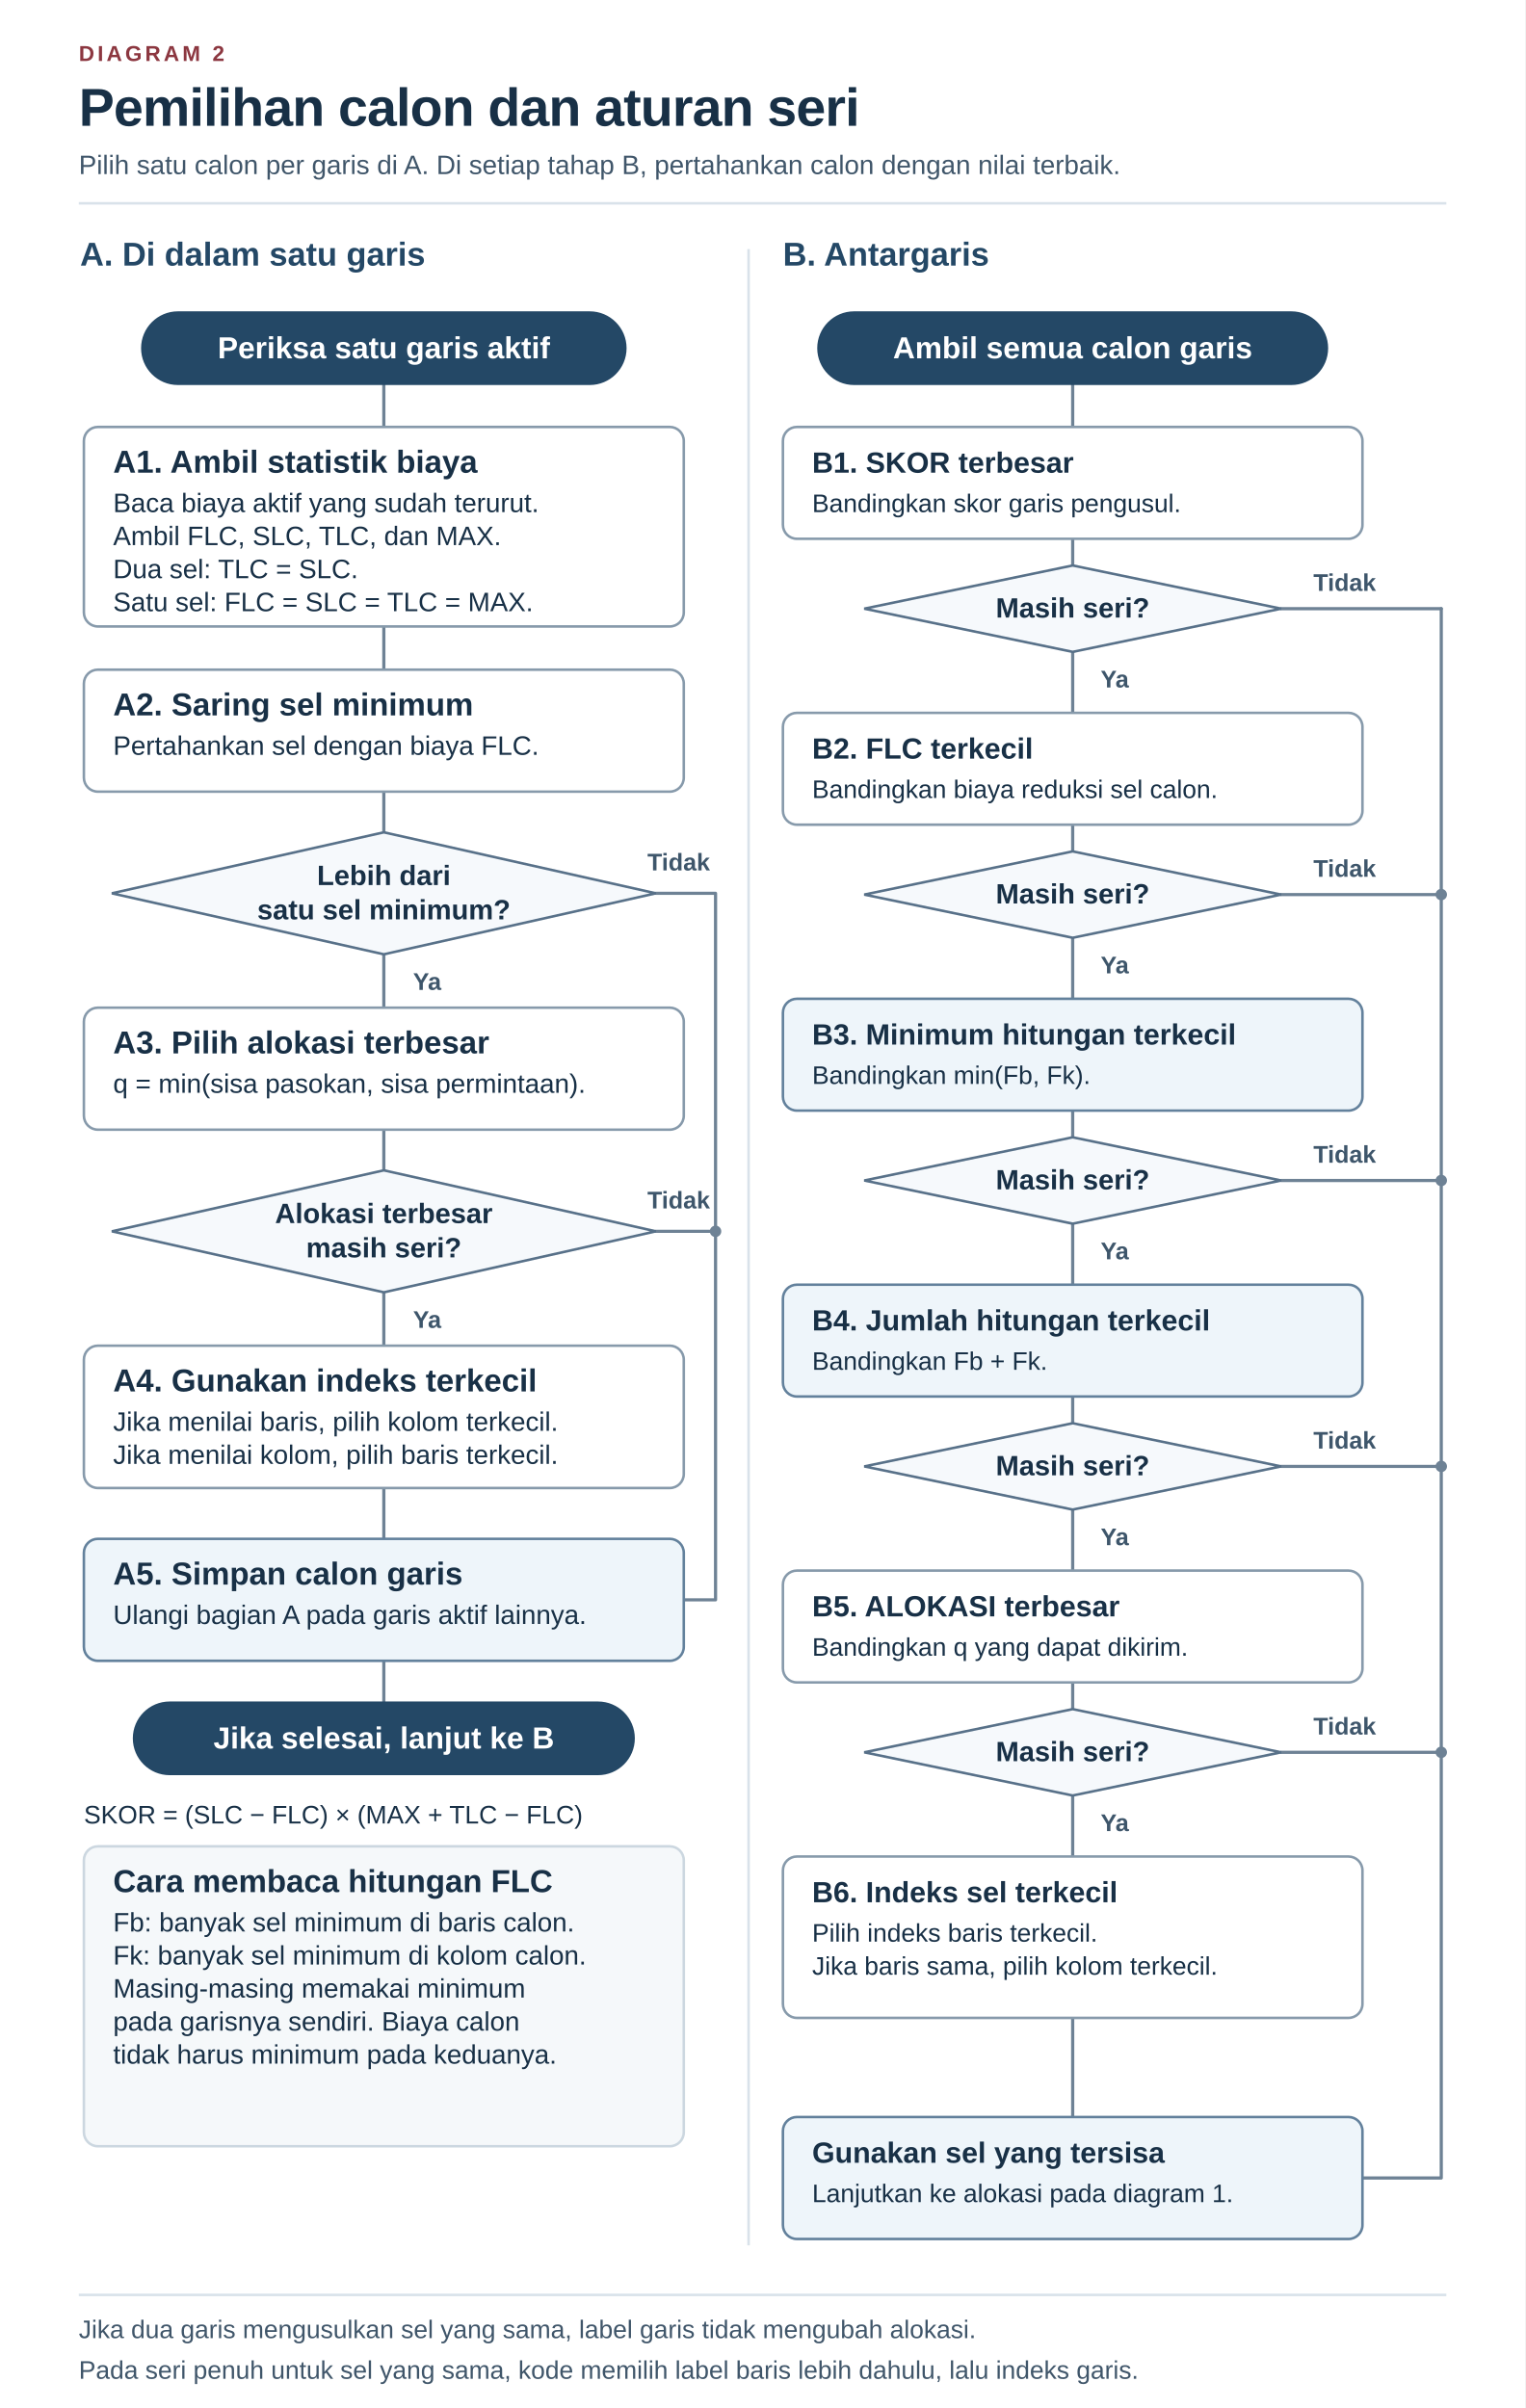
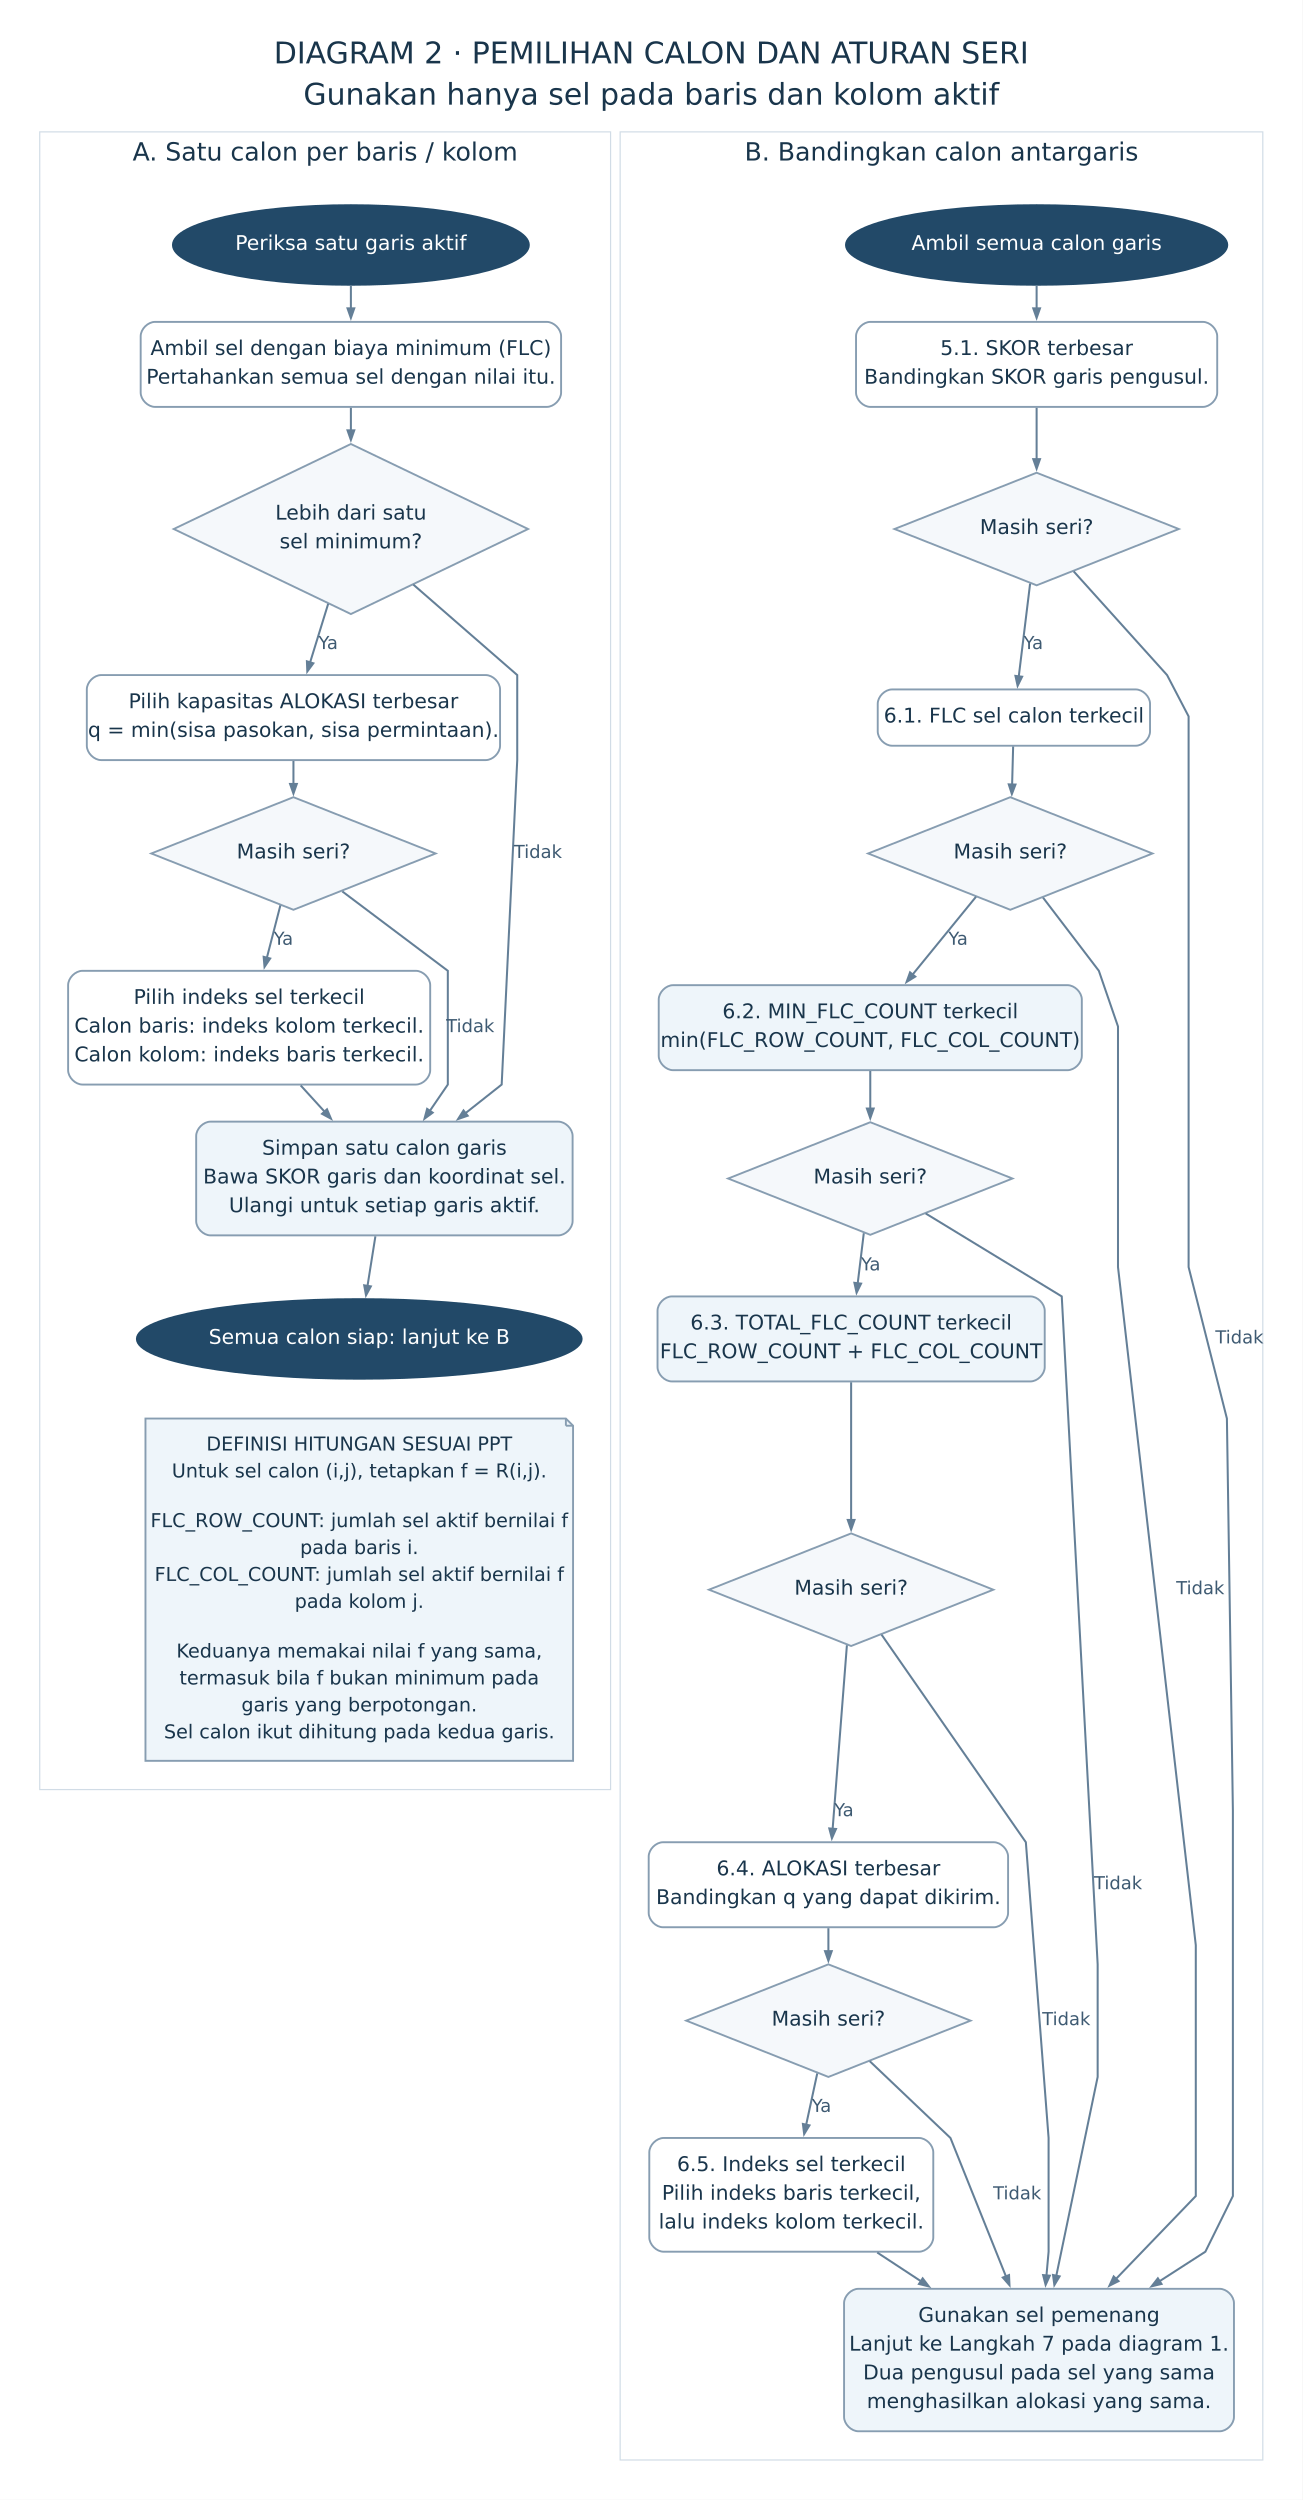
- <svg xmlns="http://www.w3.org/2000/svg" viewBox="0 0 1200 1895" width="1200" height="1895" role="img" aria-labelledby="title description">
-   <style>
-     text {font-family: Arial, Helvetica, sans-serif; fill:#183046;}
-     .title {font-size:42px;font-weight:700;letter-spacing:-.6px;}
-     .eyebrow {font-size:17px;letter-spacing:2.4px;font-weight:700;fill:#8c3740;}
-     .subtitle {font-size:21px;fill:#40566a;}
-     .box-title {font-size:25px;font-weight:700;}
-     .smalltitle {font-size:23px;font-weight:700;}
-     .body {font-size:21px;}
-     .small {font-size:20px;}
-     .question {font-size:22px;font-weight:700;}
-     .branch {font-size:19px;font-weight:700;fill:#3e566b;}
-     .terminal-text {font-size:24px;font-weight:700;fill:#fff;}
-     .loop-text {font-size:22px;font-weight:700;fill:#81323b;}
-     .fail-text {font-size:21px;font-weight:700;fill:#81323b;}
-     .section {font-size:26px;font-weight:700;fill:#244866;}
-     .foot {font-size:20px;fill:#40566a;}
-     .box,.emphasis,.decision,.terminal,.loop,.fail,.note {stroke-width:2;}
-     .box {fill:#fff;stroke:#879aab;}
-     .emphasis {fill:#eef5fa;stroke:#63819c;}
-     .decision {fill:#f6f9fc;stroke:#587189;}
-     .terminal {fill:#244866;stroke:#244866;}
-     .loop,.fail {fill:#fff0ef;stroke:#a96a70;}
-     .error {fill:#fff5f3;stroke:#b67b80;stroke-width:2;}
-     .note {fill:#f5f8fa;stroke:#ccd7e0;}
-     .connector {fill:none;stroke:#6e8295;stroke-width:2.5;stroke-linecap:round;stroke-linejoin:round;}
-     .separator {fill:none;stroke:#d9e2ea;stroke-width:2;}
-     .dot {fill:#6e8295;}
-   </style>
-   <rect width="1200" height="1895" fill="#fff" />
-   <path class="separator" d="M62 160 H1138" />
-   <path class="separator" d="M589 196 V1767" />
-   <path class="connector" d="M302 302 V336 M302 493 V527 M302 623 V655 M302 751 V793 M302 889 V921 M302 1017 V1059 M302 1171 V1211 M302 1307 V1340" />
-   <path class="connector" d="M516 703 H563 V1259 H538 M516 969 H563" />
-   <path class="connector" d="M844 302 V336" />
-   <path class="connector" d="M844 424 V445 M1008 479 H1134 M844 513 V561" />
-   <path class="connector" d="M844 649 V670 M1008 704 H1134 M844 738 V786" />
-   <path class="connector" d="M844 874 V895 M1008 929 H1134 M844 963 V1011" />
-   <path class="connector" d="M844 1099 V1120 M1008 1154 H1134 M844 1188 V1236" />
-   <path class="connector" d="M844 1324 V1345 M1008 1379 H1134 M844 1413 V1461" />
-   <path class="connector" d="M1134 479 V1714 H1072 M844 1588 V1666" />
-   <path class="separator" d="M62 1806 H1138" />
-   <text class="eyebrow" x="62" y="48">DIAGRAM 2</text>
-   <text class="title" x="62" y="99">Pemilihan calon dan aturan seri</text>
-   <text class="subtitle" x="62" y="137">Pilih satu calon per garis di A. Di setiap tahap B, pertahankan calon dengan nilai terbaik.</text>
-   <text class="section" x="63" y="209">A. Di dalam satu garis</text>
-   <text class="section" x="616" y="209">B. Antargaris</text>
-   <rect class="terminal" x="112.0" y="246" width="380" height="56" rx="28.0" />
-   <text class="terminal-text" x="302" y="282.0" text-anchor="middle">Periksa satu garis aktif</text>
-   <rect class="box" x="66" y="336" width="472" height="157" rx="11" />
-   <text class="box-title" x="89" y="372">A1. Ambil statistik biaya</text>
-   <text class="body" x="89" y="403">Baca biaya aktif yang sudah terurut.</text>
-   <text class="body" x="89" y="429">Ambil FLC, SLC, TLC, dan MAX.</text>
-   <text class="body" x="89" y="455">Dua sel: TLC = SLC.</text>
-   <text class="body" x="89" y="481">Satu sel: FLC = SLC = TLC = MAX.</text>
-   <rect class="box" x="66" y="527" width="472" height="96" rx="11" />
-   <text class="box-title" x="89" y="563">A2. Saring sel minimum</text>
-   <text class="body" x="89" y="594">Pertahankan sel dengan biaya FLC.</text>
-   <polygon class="decision" points="302,655.0 516.0,703 302,751.0 88.0,703" />
-   <text class="question" x="302" y="696.5" text-anchor="middle">Lebih dari</text>
-   <text class="question" x="302" y="723.5" text-anchor="middle">satu sel minimum?</text>
-   <text class="branch" x="325" y="779">Ya</text>
-   <text class="branch" x="534" y="685" text-anchor="middle">Tidak</text>
-   <text class="branch" x="534" y="951" text-anchor="middle">Tidak</text>
-   <circle class="dot" cx="563" cy="969" r="4.5" />
-   <rect class="box" x="66" y="793" width="472" height="96" rx="11" />
-   <text class="box-title" x="89" y="829">A3. Pilih alokasi terbesar</text>
-   <text class="body" x="89" y="860">q = min(sisa pasokan, sisa permintaan).</text>
-   <polygon class="decision" points="302,921.0 516.0,969 302,1017.0 88.0,969" />
-   <text class="question" x="302" y="962.5" text-anchor="middle">Alokasi terbesar</text>
-   <text class="question" x="302" y="989.5" text-anchor="middle">masih seri?</text>
-   <text class="branch" x="325" y="1045">Ya</text>
-   <rect class="box" x="66" y="1059" width="472" height="112" rx="11" />
-   <text class="box-title" x="89" y="1095">A4. Gunakan indeks terkecil</text>
-   <text class="body" x="89" y="1126">Jika menilai baris, pilih kolom terkecil.</text>
-   <text class="body" x="89" y="1152">Jika menilai kolom, pilih baris terkecil.</text>
-   <rect class="emphasis" x="66" y="1211" width="472" height="96" rx="11" />
-   <text class="box-title" x="89" y="1247">A5. Simpan calon garis</text>
-   <text class="body" x="89" y="1278">Ulangi bagian A pada garis aktif lainnya.</text>
-   <rect class="terminal" x="105.5" y="1340" width="393" height="56" rx="28.0" />
-   <text class="terminal-text" x="302" y="1376.0" text-anchor="middle">Jika selesai, lanjut ke B</text>
-   <text class="small" x="66" y="1435">SKOR = (SLC − FLC) × (MAX + TLC − FLC)</text>
-   <rect class="note" x="66" y="1453" width="472" height="236" rx="11" />
-   <text class="box-title" x="89" y="1489">Cara membaca hitungan FLC</text>
-   <text class="body" x="89" y="1520">Fb: banyak sel minimum di baris calon.</text>
-   <text class="body" x="89" y="1546">Fk: banyak sel minimum di kolom calon.</text>
-   <text class="body" x="89" y="1572">Masing-masing memakai minimum</text>
-   <text class="body" x="89" y="1598">pada garisnya sendiri. Biaya calon</text>
-   <text class="body" x="89" y="1624">tidak harus minimum pada keduanya.</text>
-   <rect class="terminal" x="644.0" y="246" width="400" height="56" rx="28.0" />
-   <text class="terminal-text" x="844" y="282.0" text-anchor="middle">Ambil semua calon garis</text>
-   <rect class="box" x="616" y="336" width="456" height="88" rx="11" />
-   <text class="smalltitle" x="639" y="372">B1. SKOR terbesar</text>
-   <text class="small" x="639" y="403">Bandingkan skor garis pengusul.</text>
-   <polygon class="decision" points="844,445.0 1008.0,479 844,513.0 680.0,479" />
-   <text class="question" x="844" y="486.0" text-anchor="middle">Masih seri?</text>
-   <text class="branch" x="1058" y="465" text-anchor="middle">Tidak</text>
-   <text class="branch" x="866" y="541">Ya</text>
-   <rect class="box" x="616" y="561" width="456" height="88" rx="11" />
-   <text class="smalltitle" x="639" y="597">B2. FLC terkecil</text>
-   <text class="small" x="639" y="628">Bandingkan biaya reduksi sel calon.</text>
-   <polygon class="decision" points="844,670.0 1008.0,704 844,738.0 680.0,704" />
-   <text class="question" x="844" y="711.0" text-anchor="middle">Masih seri?</text>
-   <text class="branch" x="1058" y="690" text-anchor="middle">Tidak</text>
-   <text class="branch" x="866" y="766">Ya</text>
-   <circle class="dot" cx="1134" cy="704" r="4.5" />
-   <rect class="emphasis" x="616" y="786" width="456" height="88" rx="11" />
-   <text class="smalltitle" x="639" y="822">B3. Minimum hitungan terkecil</text>
-   <text class="small" x="639" y="853">Bandingkan min(Fb, Fk).</text>
-   <polygon class="decision" points="844,895.0 1008.0,929 844,963.0 680.0,929" />
-   <text class="question" x="844" y="936.0" text-anchor="middle">Masih seri?</text>
-   <text class="branch" x="1058" y="915" text-anchor="middle">Tidak</text>
-   <text class="branch" x="866" y="991">Ya</text>
-   <circle class="dot" cx="1134" cy="929" r="4.5" />
-   <rect class="emphasis" x="616" y="1011" width="456" height="88" rx="11" />
-   <text class="smalltitle" x="639" y="1047">B4. Jumlah hitungan terkecil</text>
-   <text class="small" x="639" y="1078">Bandingkan Fb + Fk.</text>
-   <polygon class="decision" points="844,1120.0 1008.0,1154 844,1188.0 680.0,1154" />
-   <text class="question" x="844" y="1161.0" text-anchor="middle">Masih seri?</text>
-   <text class="branch" x="1058" y="1140" text-anchor="middle">Tidak</text>
-   <text class="branch" x="866" y="1216">Ya</text>
-   <circle class="dot" cx="1134" cy="1154" r="4.5" />
-   <rect class="box" x="616" y="1236" width="456" height="88" rx="11" />
-   <text class="smalltitle" x="639" y="1272">B5. ALOKASI terbesar</text>
-   <text class="small" x="639" y="1303">Bandingkan q yang dapat dikirim.</text>
-   <polygon class="decision" points="844,1345.0 1008.0,1379 844,1413.0 680.0,1379" />
-   <text class="question" x="844" y="1386.0" text-anchor="middle">Masih seri?</text>
-   <text class="branch" x="1058" y="1365" text-anchor="middle">Tidak</text>
-   <text class="branch" x="866" y="1441">Ya</text>
-   <circle class="dot" cx="1134" cy="1379" r="4.5" />
-   <rect class="box" x="616" y="1461" width="456" height="127" rx="11" />
-   <text class="smalltitle" x="639" y="1497">B6. Indeks sel terkecil</text>
-   <text class="small" x="639" y="1528">Pilih indeks baris terkecil.</text>
-   <text class="small" x="639" y="1554">Jika baris sama, pilih kolom terkecil.</text>
-   <rect class="emphasis" x="616" y="1666" width="456" height="96" rx="11" />
-   <text class="smalltitle" x="639" y="1702">Gunakan sel yang tersisa</text>
-   <text class="small" x="639" y="1733">Lanjutkan ke alokasi pada diagram 1.</text>
-   <text class="foot" x="62" y="1840">Jika dua garis mengusulkan sel yang sama, label garis tidak mengubah alokasi.</text>
-   <text class="foot" x="62" y="1872">Pada seri penuh untuk sel yang sama, kode memilih label baris lebih dahulu, lalu indeks garis.</text>
+ <svg xmlns="http://www.w3.org/2000/svg" width="1088pt" height="2089pt" viewBox="0.00 0.00 1088.00 2089.00">
+   <g id="graph0" class="graph" transform="scale(1 1) rotate(0) translate(25.2 2063.57)">
+     <polygon fill="white" stroke="none" points="-25.2,25.2 -25.2,-2063.57 1063.2,-2063.57 1063.2,25.2 -25.2,25.2" />
+     <text xml:space="preserve" text-anchor="middle" x="519" y="-2010.62" font-family="DejaVu Sans" font-size="25.00" fill="#19354b">DIAGRAM 2 · PEMILIHAN CALON DAN ATURAN SERI</text>
+     <text xml:space="preserve" text-anchor="middle" x="519" y="-1976.12" font-family="DejaVu Sans" font-size="25.00" fill="#19354b">Gunakan hanya sel pada baris dan kolom aktif</text>
+     <g id="clust1" class="cluster">
+       <polygon fill="white" stroke="#d1dce6" points="8,-568.2 8,-1953.37 485,-1953.37 485,-568.2 8,-568.2" />
+       <text xml:space="preserve" text-anchor="middle" x="246.5" y="-1929.42" font-family="DejaVu Sans" font-size="21.00" fill="#19354b">A. Satu calon per baris / kolom</text>
+     </g>
+     <g id="clust2" class="cluster">
+       <polygon fill="white" stroke="#d1dce6" points="493,-8 493,-1953.37 1030,-1953.37 1030,-8 493,-8" />
+       <text xml:space="preserve" text-anchor="middle" x="761.5" y="-1929.42" font-family="DejaVu Sans" font-size="21.00" fill="#19354b">B. Bandingkan calon antargaris</text>
+     </g>
+     <g id="node1" class="node">
+       <ellipse fill="#224968" stroke="#224968" stroke-width="1.6" cx="268" cy="-1858.86" rx="148.7" ry="33.26" />
+       <text xml:space="preserve" text-anchor="middle" x="268" y="-1854.71" font-family="DejaVu Sans" font-size="17.00" fill="white">Periksa satu garis aktif</text>
+     </g>
+     <g id="node2" class="node">
+       <path fill="white" stroke="#879db1" stroke-width="1.6" d="M431.65,-1794.6C431.65,-1794.6 104.35,-1794.6 104.35,-1794.6 98.35,-1794.6 92.35,-1788.6 92.35,-1782.6 92.35,-1782.6 92.35,-1735.56 92.35,-1735.56 92.35,-1729.56 98.35,-1723.56 104.35,-1723.56 104.35,-1723.56 431.65,-1723.56 431.65,-1723.56 437.65,-1723.56 443.65,-1729.56 443.65,-1735.56 443.65,-1735.56 443.65,-1782.6 443.65,-1782.6 443.65,-1788.6 437.65,-1794.6 431.65,-1794.6" />
+       <text xml:space="preserve" text-anchor="middle" x="268" y="-1766.93" font-family="DejaVu Sans" font-size="17.00" fill="#19354b">Ambil sel dengan biaya minimum (FLC)</text>
+       <text xml:space="preserve" text-anchor="middle" x="268" y="-1742.93" font-family="DejaVu Sans" font-size="17.00" fill="#19354b">Pertahankan semua sel dengan nilai itu.</text>
+     </g>
+     <g id="edge1" class="edge">
+       <path fill="none" stroke="#647f97" stroke-width="1.7" d="M268,-1825.03C268,-1818.77 268,-1812.11 268,-1805.53" />
+       <polygon fill="#647f97" stroke="#647f97" stroke-width="1.7" points="270.8,-1805.91 268,-1797.91 265.2,-1805.91 270.8,-1805.91" />
+     </g>
+     <g id="node3" class="node">
+       <polygon fill="#f5f8fb" stroke="#879db1" stroke-width="1.6" points="268,-1692.56 119.95,-1621.52 268,-1550.48 416.05,-1621.52 268,-1692.56" />
+       <text xml:space="preserve" text-anchor="middle" x="268" y="-1629.37" font-family="DejaVu Sans" font-size="17.00" fill="#19354b">Lebih dari satu</text>
+       <text xml:space="preserve" text-anchor="middle" x="268" y="-1605.37" font-family="DejaVu Sans" font-size="17.00" fill="#19354b">sel minimum?</text>
+     </g>
+     <g id="edge2" class="edge">
+       <path fill="none" stroke="#647f97" stroke-width="1.7" d="M268,-1722.82C268,-1716.85 268,-1710.43 268,-1703.84" />
+       <polygon fill="#647f97" stroke="#647f97" stroke-width="1.7" points="270.8,-1703.95 268,-1695.95 265.2,-1703.95 270.8,-1703.95" />
+     </g>
+     <g id="node4" class="node">
+       <path fill="white" stroke="#879db1" stroke-width="1.6" d="M380.65,-1499.48C380.65,-1499.48 59.35,-1499.48 59.35,-1499.48 53.35,-1499.48 47.35,-1493.48 47.35,-1487.48 47.35,-1487.48 47.35,-1440.44 47.35,-1440.44 47.35,-1434.44 53.35,-1428.44 59.35,-1428.44 59.35,-1428.44 380.65,-1428.44 380.65,-1428.44 386.65,-1428.44 392.65,-1434.44 392.65,-1440.44 392.65,-1440.44 392.65,-1487.48 392.65,-1487.48 392.65,-1493.48 386.65,-1499.48 380.65,-1499.48" />
+       <text xml:space="preserve" text-anchor="middle" x="220" y="-1471.81" font-family="DejaVu Sans" font-size="17.00" fill="#19354b">Pilih kapasitas ALOKASI terbesar</text>
+       <text xml:space="preserve" text-anchor="middle" x="220" y="-1447.81" font-family="DejaVu Sans" font-size="17.00" fill="#19354b">q = min(sisa pasokan, sisa permintaan).</text>
+     </g>
+     <g id="edge3" class="edge">
+       <path fill="none" stroke="#647f97" stroke-width="1.7" d="M249.03,-1559.04C243.96,-1542.6 238.57,-1525.14 233.83,-1509.78" />
+       <polygon fill="#647f97" stroke="#647f97" stroke-width="1.7" points="236.61,-1509.31 231.58,-1502.49 231.26,-1510.96 236.61,-1509.31" />
+       <text xml:space="preserve" text-anchor="middle" x="249" y="-1521.23" font-family="DejaVu Sans" font-size="15.00" fill="#3e5a72">Ya</text>
+     </g>
+     <g id="node7" class="node">
+       <path fill="#eef5fa" stroke="#879db1" stroke-width="1.6" d="M441.27,-1126.32C441.27,-1126.32 150.73,-1126.32 150.73,-1126.32 144.73,-1126.32 138.72,-1120.32 138.72,-1114.32 138.72,-1114.32 138.72,-1043.28 138.72,-1043.28 138.72,-1037.28 144.72,-1031.28 150.72,-1031.28 150.72,-1031.28 441.27,-1031.28 441.27,-1031.28 447.27,-1031.28 453.27,-1037.28 453.27,-1043.28 453.27,-1043.28 453.27,-1114.32 453.27,-1114.32 453.27,-1120.32 447.27,-1126.32 441.27,-1126.32" />
+       <text xml:space="preserve" text-anchor="middle" x="296" y="-1098.65" font-family="DejaVu Sans" font-size="17.00" fill="#19354b">Simpan satu calon garis</text>
+       <text xml:space="preserve" text-anchor="middle" x="296" y="-1074.65" font-family="DejaVu Sans" font-size="17.00" fill="#19354b">Bawa SKOR garis dan koordinat sel.</text>
+       <text xml:space="preserve" text-anchor="middle" x="296" y="-1050.65" font-family="DejaVu Sans" font-size="17.00" fill="#19354b">Ulangi untuk setiap garis aktif.</text>
+     </g>
+     <g id="edge4" class="edge">
+       <path fill="none" stroke="#647f97" stroke-width="1.7" d="M320.15,-1575.1C359.6,-1540.76 407,-1499.48 407,-1499.48 407,-1499.48 407,-1428.44 407,-1428.44 407,-1428.44 394,-1157.32 394,-1157.32 394,-1157.32 380.52,-1146.65 363.55,-1133.24" />
+       <polygon fill="#647f97" stroke="#647f97" stroke-width="1.7" points="365.58,-1131.27 357.57,-1128.5 362.1,-1135.66 365.58,-1131.27" />
+       <text xml:space="preserve" text-anchor="middle" x="424.25" y="-1346.65" font-family="DejaVu Sans" font-size="15.00" fill="#3e5a72">Tidak</text>
+     </g>
+     <g id="node5" class="node">
+       <polygon fill="#f5f8fb" stroke="#879db1" stroke-width="1.6" points="220,-1397.44 101.2,-1350.4 220,-1303.36 338.8,-1350.4 220,-1397.44" />
+       <text xml:space="preserve" text-anchor="middle" x="220" y="-1346.25" font-family="DejaVu Sans" font-size="17.00" fill="#19354b">Masih seri?</text>
+     </g>
+     <g id="edge5" class="edge">
+       <path fill="none" stroke="#647f97" stroke-width="1.7" d="M220,-1427.66C220,-1421.46 220,-1414.87 220,-1408.26" />
+       <polygon fill="#647f97" stroke="#647f97" stroke-width="1.7" points="222.8,-1408.48 220,-1400.48 217.2,-1408.48 222.8,-1408.48" />
+     </g>
+     <g id="node6" class="node">
+       <path fill="white" stroke="#879db1" stroke-width="1.6" d="M322.27,-1252.36C322.27,-1252.36 43.73,-1252.36 43.73,-1252.36 37.73,-1252.36 31.72,-1246.36 31.72,-1240.36 31.72,-1240.36 31.72,-1169.32 31.72,-1169.32 31.72,-1163.32 37.72,-1157.32 43.72,-1157.32 43.72,-1157.32 322.27,-1157.32 322.27,-1157.32 328.27,-1157.32 334.27,-1163.32 334.27,-1169.32 334.27,-1169.32 334.27,-1240.36 334.27,-1240.36 334.27,-1246.36 328.27,-1252.36 322.27,-1252.36" />
+       <text xml:space="preserve" text-anchor="middle" x="183" y="-1224.69" font-family="DejaVu Sans" font-size="17.00" fill="#19354b">Pilih indeks sel terkecil</text>
+       <text xml:space="preserve" text-anchor="middle" x="183" y="-1200.69" font-family="DejaVu Sans" font-size="17.00" fill="#19354b">Calon baris: indeks kolom terkecil.</text>
+       <text xml:space="preserve" text-anchor="middle" x="183" y="-1176.69" font-family="DejaVu Sans" font-size="17.00" fill="#19354b">Calon kolom: indeks baris terkecil.</text>
+     </g>
+     <g id="edge6" class="edge">
+       <path fill="none" stroke="#647f97" stroke-width="1.7" d="M209.1,-1307.1C205.55,-1293.33 201.55,-1277.8 197.76,-1263.11" />
+       <polygon fill="#647f97" stroke="#647f97" stroke-width="1.7" points="200.53,-1262.65 195.83,-1255.61 195.11,-1264.05 200.53,-1262.65" />
+       <text xml:space="preserve" text-anchor="middle" x="211.59" y="-1274.11" font-family="DejaVu Sans" font-size="15.00" fill="#3e5a72">Ya</text>
+     </g>
+     <g id="edge7" class="edge">
+       <path fill="none" stroke="#647f97" stroke-width="1.7" d="M260.82,-1318.7C298.61,-1290.27 349,-1252.36 349,-1252.36 349,-1252.36 349,-1157.32 349,-1157.32 349,-1157.32 342.42,-1147.69 333.89,-1135.22" />
+       <polygon fill="#647f97" stroke="#647f97" stroke-width="1.7" points="336.33,-1133.83 329.51,-1128.81 331.71,-1136.99 336.33,-1133.83" />
+       <text xml:space="preserve" text-anchor="middle" x="367.75" y="-1201.09" font-family="DejaVu Sans" font-size="15.00" fill="#3e5a72">Tidak</text>
+     </g>
+     <g id="edge8" class="edge">
+       <path fill="none" stroke="#647f97" stroke-width="1.7" d="M226.04,-1156.59C232.69,-1149.3 239.59,-1141.72 246.36,-1134.29" />
+       <polygon fill="#647f97" stroke="#647f97" stroke-width="1.7" points="248.03,-1136.62 251.34,-1128.82 243.89,-1132.85 248.03,-1136.62" />
+     </g>
+     <g id="node8" class="node">
+       <ellipse fill="#224968" stroke="#224968" stroke-width="1.6" cx="275" cy="-944.76" rx="185.83" ry="33.26" />
+       <text xml:space="preserve" text-anchor="middle" x="275" y="-940.61" font-family="DejaVu Sans" font-size="17.00" fill="white">Semua calon siap: lanjut ke B</text>
+     </g>
+     <g id="edge9" class="edge">
+       <path fill="none" stroke="#647f97" stroke-width="1.7" d="M288.48,-1030.5C286.32,-1016.96 283.99,-1002.26 281.87,-988.98" />
+       <polygon fill="#647f97" stroke="#647f97" stroke-width="1.7" points="284.66,-988.67 280.64,-981.21 279.13,-989.55 284.66,-988.67" />
+     </g>
+     <g id="node9" class="node">
+       <polygon fill="#eef5fa" stroke="#879db1" stroke-width="1.6" points="447.65,-878.24 96.35,-878.24 96.35,-592.2 453.65,-592.2 453.65,-872.24 447.65,-878.24" />
+       <polyline fill="none" stroke="#879db1" stroke-width="1.6" points="447.65,-878.24 447.65,-872.24" />
+       <polyline fill="none" stroke="#879db1" stroke-width="1.6" points="453.65,-872.24 447.65,-872.24" />
+       <text xml:space="preserve" text-anchor="middle" x="275" y="-851.52" font-family="DejaVu Sans" font-size="16.00" fill="#19354b">DEFINISI HITUNGAN SESUAI PPT</text>
+       <text xml:space="preserve" text-anchor="middle" x="275" y="-829.02" font-family="DejaVu Sans" font-size="16.00" fill="#19354b">Untuk sel calon (i,j), tetapkan f = R(i,j).</text>
+       <text xml:space="preserve" text-anchor="middle" x="275" y="-787.52" font-family="DejaVu Sans" font-size="16.00" fill="#19354b">FLC_ROW_COUNT: jumlah sel aktif bernilai f</text>
+       <text xml:space="preserve" text-anchor="middle" x="275" y="-765.02" font-family="DejaVu Sans" font-size="16.00" fill="#19354b">pada baris i.</text>
+       <text xml:space="preserve" text-anchor="middle" x="275" y="-742.52" font-family="DejaVu Sans" font-size="16.00" fill="#19354b">FLC_COL_COUNT: jumlah sel aktif bernilai f</text>
+       <text xml:space="preserve" text-anchor="middle" x="275" y="-720.02" font-family="DejaVu Sans" font-size="16.00" fill="#19354b">pada kolom j.</text>
+       <text xml:space="preserve" text-anchor="middle" x="275" y="-678.52" font-family="DejaVu Sans" font-size="16.00" fill="#19354b">Keduanya memakai nilai f yang sama,</text>
+       <text xml:space="preserve" text-anchor="middle" x="275" y="-656.02" font-family="DejaVu Sans" font-size="16.00" fill="#19354b">termasuk bila f bukan minimum pada</text>
+       <text xml:space="preserve" text-anchor="middle" x="275" y="-633.52" font-family="DejaVu Sans" font-size="16.00" fill="#19354b">garis yang berpotongan.</text>
+       <text xml:space="preserve" text-anchor="middle" x="275" y="-611.02" font-family="DejaVu Sans" font-size="16.00" fill="#19354b">Sel calon ikut dihitung pada kedua garis.</text>
+     </g>
+     <g id="node10" class="node">
+       <ellipse fill="#224968" stroke="#224968" stroke-width="1.6" cx="841" cy="-1858.86" rx="159.31" ry="33.26" />
+       <text xml:space="preserve" text-anchor="middle" x="841" y="-1854.71" font-family="DejaVu Sans" font-size="17.00" fill="white">Ambil semua calon garis</text>
+     </g>
+     <g id="node11" class="node">
+       <path fill="white" stroke="#879db1" stroke-width="1.6" d="M979.9,-1794.6C979.9,-1794.6 702.1,-1794.6 702.1,-1794.6 696.1,-1794.6 690.1,-1788.6 690.1,-1782.6 690.1,-1782.6 690.1,-1735.56 690.1,-1735.56 690.1,-1729.56 696.1,-1723.56 702.1,-1723.56 702.1,-1723.56 979.9,-1723.56 979.9,-1723.56 985.9,-1723.56 991.9,-1729.56 991.9,-1735.56 991.9,-1735.56 991.9,-1782.6 991.9,-1782.6 991.9,-1788.6 985.9,-1794.6 979.9,-1794.6" />
+       <text xml:space="preserve" text-anchor="middle" x="841" y="-1766.93" font-family="DejaVu Sans" font-size="17.00" fill="#19354b">5.1. SKOR terbesar</text>
+       <text xml:space="preserve" text-anchor="middle" x="841" y="-1742.93" font-family="DejaVu Sans" font-size="17.00" fill="#19354b">Bandingkan SKOR garis pengusul.</text>
+     </g>
+     <g id="edge11" class="edge">
+       <path fill="none" stroke="#647f97" stroke-width="1.7" d="M841,-1825.03C841,-1818.77 841,-1812.11 841,-1805.53" />
+       <polygon fill="#647f97" stroke="#647f97" stroke-width="1.7" points="843.8,-1805.91 841,-1797.91 838.2,-1805.91 843.8,-1805.91" />
+     </g>
+     <g id="node12" class="node">
+       <polygon fill="#f5f8fb" stroke="#879db1" stroke-width="1.6" points="841,-1668.56 722.2,-1621.52 841,-1574.48 959.8,-1621.52 841,-1668.56" />
+       <text xml:space="preserve" text-anchor="middle" x="841" y="-1617.37" font-family="DejaVu Sans" font-size="17.00" fill="#19354b">Masih seri?</text>
+     </g>
+     <g id="edge12" class="edge">
+       <path fill="none" stroke="#647f97" stroke-width="1.7" d="M841,-1722.82C841,-1709.69 841,-1694.42 841,-1679.82" />
+       <polygon fill="#647f97" stroke="#647f97" stroke-width="1.7" points="843.8,-1679.92 841,-1671.92 838.2,-1679.92 843.8,-1679.92" />
+     </g>
+     <g id="node13" class="node">
+       <path fill="white" stroke="#879db1" stroke-width="1.6" d="M923.77,-1487.48C923.77,-1487.48 720.23,-1487.48 720.23,-1487.48 714.23,-1487.48 708.23,-1481.48 708.23,-1475.48 708.23,-1475.48 708.23,-1452.44 708.23,-1452.44 708.23,-1446.44 714.23,-1440.44 720.23,-1440.44 720.23,-1440.44 923.77,-1440.44 923.77,-1440.44 929.77,-1440.44 935.77,-1446.44 935.77,-1452.44 935.77,-1452.44 935.77,-1475.48 935.77,-1475.48 935.77,-1481.48 929.77,-1487.48 923.77,-1487.48" />
+       <text xml:space="preserve" text-anchor="middle" x="822" y="-1459.81" font-family="DejaVu Sans" font-size="17.00" fill="#19354b">6.1. FLC sel calon terkecil</text>
+     </g>
+     <g id="edge13" class="edge">
+       <path fill="none" stroke="#647f97" stroke-width="1.7" d="M835.56,-1575.94C832.54,-1551.25 828.85,-1521.07 826.09,-1498.41" />
+       <polygon fill="#647f97" stroke="#647f97" stroke-width="1.7" points="828.87,-1498.11 825.12,-1490.51 823.31,-1498.79 828.87,-1498.11" />
+       <text xml:space="preserve" text-anchor="middle" x="838.24" y="-1521.23" font-family="DejaVu Sans" font-size="15.00" fill="#3e5a72">Ya</text>
+     </g>
+     <g id="node22" class="node">
+       <path fill="#eef5fa" stroke="#879db1" stroke-width="1.6" d="M993.9,-151.04C993.9,-151.04 692.1,-151.04 692.1,-151.04 686.1,-151.04 680.1,-145.04 680.1,-139.04 680.1,-139.04 680.1,-44 680.1,-44 680.1,-38 686.1,-32 692.1,-32 692.1,-32 993.9,-32 993.9,-32 999.9,-32 1005.9,-38 1005.9,-44 1005.9,-44 1005.9,-139.04 1005.9,-139.04 1005.9,-145.04 999.9,-151.04 993.9,-151.04" />
+       <text xml:space="preserve" text-anchor="middle" x="843" y="-123.37" font-family="DejaVu Sans" font-size="17.00" fill="#19354b">Gunakan sel pemenang</text>
+       <text xml:space="preserve" text-anchor="middle" x="843" y="-99.37" font-family="DejaVu Sans" font-size="17.00" fill="#19354b">Lanjut ke Langkah 7 pada diagram 1.</text>
+       <text xml:space="preserve" text-anchor="middle" x="843" y="-75.37" font-family="DejaVu Sans" font-size="17.00" fill="#19354b">Dua pengusul pada sel yang sama</text>
+       <text xml:space="preserve" text-anchor="middle" x="843" y="-51.37" font-family="DejaVu Sans" font-size="17.00" fill="#19354b">menghasilkan alokasi yang sama.</text>
+     </g>
+     <g id="edge14" class="edge">
+       <path fill="none" stroke="#647f97" stroke-width="1.7" d="M871.94,-1586.16C904.17,-1550.37 950,-1499.48 950,-1499.48 950,-1499.48 968,-1464.96 968,-1464.96 968,-1464.96 968,-1464.96 968,-1004.78 968,-1004.78 1000,-878.24 1000,-878.24 1000,-878.24 1005,-550.7 1005,-550.7 1005,-550.7 1005,-550.7 1005,-228.56 1005,-228.56 982,-182.04 982,-182.04 982,-182.04 965.47,-171.39 943.81,-157.45" />
+       <polygon fill="#647f97" stroke="#647f97" stroke-width="1.7" points="945.35,-155.1 937.1,-153.13 942.31,-159.81 945.35,-155.1" />
+       <text xml:space="preserve" text-anchor="middle" x="1010.45" y="-941.01" font-family="DejaVu Sans" font-size="15.00" fill="#3e5a72">Tidak</text>
+     </g>
+     <g id="node14" class="node">
+       <polygon fill="#f5f8fb" stroke="#879db1" stroke-width="1.6" points="819,-1397.44 700.2,-1350.4 819,-1303.36 937.8,-1350.4 819,-1397.44" />
+       <text xml:space="preserve" text-anchor="middle" x="819" y="-1346.25" font-family="DejaVu Sans" font-size="17.00" fill="#19354b">Masih seri?</text>
+     </g>
+     <g id="edge15" class="edge">
+       <path fill="none" stroke="#647f97" stroke-width="1.7" d="M821.38,-1439.84C821.13,-1430.46 820.82,-1419.18 820.52,-1407.86" />
+       <polygon fill="#647f97" stroke="#647f97" stroke-width="1.7" points="823.32,-1407.99 820.31,-1400.07 817.73,-1408.14 823.32,-1407.99" />
+     </g>
+     <g id="node15" class="node">
+       <path fill="#eef5fa" stroke="#879db1" stroke-width="1.6" d="M866.77,-1240.36C866.77,-1240.36 537.23,-1240.36 537.23,-1240.36 531.23,-1240.36 525.23,-1234.36 525.23,-1228.36 525.23,-1228.36 525.23,-1181.32 525.23,-1181.32 525.23,-1175.32 531.23,-1169.32 537.23,-1169.32 537.23,-1169.32 866.77,-1169.32 866.77,-1169.32 872.77,-1169.32 878.77,-1175.32 878.77,-1181.32 878.77,-1181.32 878.77,-1228.36 878.77,-1228.36 878.77,-1234.36 872.77,-1240.36 866.77,-1240.36" />
+       <text xml:space="preserve" text-anchor="middle" x="702" y="-1212.69" font-family="DejaVu Sans" font-size="17.00" fill="#19354b">6.2. MIN_FLC_COUNT terkecil</text>
+       <text xml:space="preserve" text-anchor="middle" x="702" y="-1188.69" font-family="DejaVu Sans" font-size="17.00" fill="#19354b">min(FLC_ROW_COUNT, FLC_COL_COUNT)</text>
+     </g>
+     <g id="edge16" class="edge">
+       <path fill="none" stroke="#647f97" stroke-width="1.7" d="M790.38,-1314.28C774.37,-1294.64 754.29,-1270 737.31,-1249.17" />
+       <polygon fill="#647f97" stroke="#647f97" stroke-width="1.7" points="739.58,-1247.52 732.36,-1243.09 735.24,-1251.06 739.58,-1247.52" />
+       <text xml:space="preserve" text-anchor="middle" x="775.38" y="-1274.11" font-family="DejaVu Sans" font-size="15.00" fill="#3e5a72">Ya</text>
+     </g>
+     <g id="edge17" class="edge">
+       <path fill="none" stroke="#647f97" stroke-width="1.7" d="M846.34,-1313.54C867.42,-1285.9 893,-1252.36 893,-1252.36 893,-1252.36 909,-1205.84 909,-1205.84 909,-1205.84 909,-1205.84 909,-1004.78 909,-1004.78 974,-438.16 974,-438.16 974,-438.16 974,-438.16 974,-228.56 974,-228.56 940.34,-193.6 907.14,-159.13" />
+       <polygon fill="#647f97" stroke="#647f97" stroke-width="1.7" points="909.43,-157.47 901.86,-153.65 905.39,-161.35 909.43,-157.47" />
+       <text xml:space="preserve" text-anchor="middle" x="977.75" y="-731.47" font-family="DejaVu Sans" font-size="15.00" fill="#3e5a72">Tidak</text>
+     </g>
+     <g id="node16" class="node">
+       <polygon fill="#f5f8fb" stroke="#879db1" stroke-width="1.6" points="702,-1125.84 583.2,-1078.8 702,-1031.76 820.8,-1078.8 702,-1125.84" />
+       <text xml:space="preserve" text-anchor="middle" x="702" y="-1074.65" font-family="DejaVu Sans" font-size="17.00" fill="#19354b">Masih seri?</text>
+     </g>
+     <g id="edge18" class="edge">
+       <path fill="none" stroke="#647f97" stroke-width="1.7" d="M702,-1168.63C702,-1158.75 702,-1147.75 702,-1136.94" />
+       <polygon fill="#647f97" stroke="#647f97" stroke-width="1.7" points="704.8,-1137.26 702,-1129.26 699.2,-1137.26 704.8,-1137.26" />
+     </g>
+     <g id="node17" class="node">
+       <path fill="#eef5fa" stroke="#879db1" stroke-width="1.6" d="M835.77,-980.28C835.77,-980.28 536.23,-980.28 536.23,-980.28 530.23,-980.28 524.23,-974.28 524.23,-968.28 524.23,-968.28 524.23,-921.24 524.23,-921.24 524.23,-915.24 530.23,-909.24 536.23,-909.24 536.23,-909.24 835.77,-909.24 835.77,-909.24 841.77,-909.24 847.77,-915.24 847.77,-921.24 847.77,-921.24 847.77,-968.28 847.77,-968.28 847.77,-974.28 841.77,-980.28 835.77,-980.28" />
+       <text xml:space="preserve" text-anchor="middle" x="686" y="-952.61" font-family="DejaVu Sans" font-size="17.00" fill="#19354b">6.3. TOTAL_FLC_COUNT terkecil</text>
+       <text xml:space="preserve" text-anchor="middle" x="686" y="-928.61" font-family="DejaVu Sans" font-size="17.00" fill="#19354b">FLC_ROW_COUNT + FLC_COL_COUNT</text>
+     </g>
+     <g id="edge19" class="edge">
+       <path fill="none" stroke="#647f97" stroke-width="1.7" d="M696.58,-1033.1C694.94,-1019.5 693.13,-1004.56 691.47,-990.94" />
+       <polygon fill="#647f97" stroke="#647f97" stroke-width="1.7" points="694.3,-990.98 690.56,-983.37 688.74,-991.65 694.3,-990.98" />
+       <text xml:space="preserve" text-anchor="middle" x="702.35" y="-1002.03" font-family="DejaVu Sans" font-size="15.00" fill="#3e5a72">Ya</text>
+     </g>
+     <g id="edge20" class="edge">
+       <path fill="none" stroke="#647f97" stroke-width="1.7" d="M748.28,-1049.59C795.53,-1020.79 862,-980.28 862,-980.28 862,-980.28 892,-422.16 892,-422.16 892,-422.16 892,-328.08 892,-328.08 892,-328.08 871.85,-231.2 857.39,-161.7" />
+       <polygon fill="#647f97" stroke="#647f97" stroke-width="1.7" points="860.2,-161.44 855.83,-154.18 854.71,-162.58 860.2,-161.44" />
+       <text xml:space="preserve" text-anchor="middle" x="909.06" y="-484.93" font-family="DejaVu Sans" font-size="15.00" fill="#3e5a72">Tidak</text>
+     </g>
+     <g id="node18" class="node">
+       <polygon fill="#f5f8fb" stroke="#879db1" stroke-width="1.6" points="686,-782.26 567.2,-735.22 686,-688.18 804.8,-735.22 686,-782.26" />
+       <text xml:space="preserve" text-anchor="middle" x="686" y="-731.07" font-family="DejaVu Sans" font-size="17.00" fill="#19354b">Masih seri?</text>
+     </g>
+     <g id="edge21" class="edge">
+       <path fill="none" stroke="#647f97" stroke-width="1.7" d="M686,-908.55C686,-876.95 686,-829.98 686,-793.05" />
+       <polygon fill="#647f97" stroke="#647f97" stroke-width="1.7" points="688.8,-793.5 686,-785.5 683.2,-793.5 688.8,-793.5" />
+     </g>
+     <g id="node19" class="node">
+       <path fill="white" stroke="#879db1" stroke-width="1.6" d="M805.15,-524.2C805.15,-524.2 528.85,-524.2 528.85,-524.2 522.85,-524.2 516.85,-518.2 516.85,-512.2 516.85,-512.2 516.85,-465.16 516.85,-465.16 516.85,-459.16 522.85,-453.16 528.85,-453.16 528.85,-453.16 805.15,-453.16 805.15,-453.16 811.15,-453.16 817.15,-459.16 817.15,-465.16 817.15,-465.16 817.15,-512.2 817.15,-512.2 817.15,-518.2 811.15,-524.2 805.15,-524.2" />
+       <text xml:space="preserve" text-anchor="middle" x="667" y="-496.53" font-family="DejaVu Sans" font-size="17.00" fill="#19354b">6.4. ALOKASI terbesar</text>
+       <text xml:space="preserve" text-anchor="middle" x="667" y="-472.53" font-family="DejaVu Sans" font-size="17.00" fill="#19354b">Bandingkan q yang dapat dikirim.</text>
+     </g>
+     <g id="edge22" class="edge">
+       <path fill="none" stroke="#647f97" stroke-width="1.7" d="M682.47,-688.8C679.07,-645.03 673.95,-579.17 670.55,-535.33" />
+       <polygon fill="#647f97" stroke="#647f97" stroke-width="1.7" points="673.35,-535.28 669.94,-527.52 667.77,-535.71 673.35,-535.28" />
+       <text xml:space="preserve" text-anchor="middle" x="679.97" y="-545.95" font-family="DejaVu Sans" font-size="15.00" fill="#3e5a72">Ya</text>
+     </g>
+     <g id="edge23" class="edge">
+       <path fill="none" stroke="#647f97" stroke-width="1.7" d="M711.43,-697.64C753.26,-637.47 832,-524.2 832,-524.2 832,-524.2 851,-277.08 851,-277.08 851,-277.08 851,-182.04 851,-182.04 851,-182.04 850.25,-173.7 849.22,-162.12" />
+       <polygon fill="#647f97" stroke="#647f97" stroke-width="1.7" points="852.02,-162.01 848.52,-154.3 846.44,-162.51 852.02,-162.01" />
+       <text xml:space="preserve" text-anchor="middle" x="865.79" y="-371.37" font-family="DejaVu Sans" font-size="15.00" fill="#3e5a72">Tidak</text>
+     </g>
+     <g id="node20" class="node">
+       <polygon fill="#f5f8fb" stroke="#879db1" stroke-width="1.6" points="667,-422.16 548.2,-375.12 667,-328.08 785.8,-375.12 667,-422.16" />
+       <text xml:space="preserve" text-anchor="middle" x="667" y="-370.97" font-family="DejaVu Sans" font-size="17.00" fill="#19354b">Masih seri?</text>
+     </g>
+     <g id="edge24" class="edge">
+       <path fill="none" stroke="#647f97" stroke-width="1.7" d="M667,-452.38C667,-446.18 667,-439.59 667,-432.98" />
+       <polygon fill="#647f97" stroke="#647f97" stroke-width="1.7" points="669.8,-433.2 667,-425.2 664.2,-433.2 669.8,-433.2" />
+     </g>
+     <g id="node21" class="node">
+       <path fill="white" stroke="#879db1" stroke-width="1.6" d="M742.65,-277.08C742.65,-277.08 529.35,-277.08 529.35,-277.08 523.35,-277.08 517.35,-271.08 517.35,-265.08 517.35,-265.08 517.35,-194.04 517.35,-194.04 517.35,-188.04 523.35,-182.04 529.35,-182.04 529.35,-182.04 742.65,-182.04 742.65,-182.04 748.65,-182.04 754.65,-188.04 754.65,-194.04 754.65,-194.04 754.65,-265.08 754.65,-265.08 754.65,-271.08 748.65,-277.08 742.65,-277.08" />
+       <text xml:space="preserve" text-anchor="middle" x="636" y="-249.41" font-family="DejaVu Sans" font-size="17.00" fill="#19354b">6.5. Indeks sel terkecil</text>
+       <text xml:space="preserve" text-anchor="middle" x="636" y="-225.41" font-family="DejaVu Sans" font-size="17.00" fill="#19354b">Pilih indeks baris terkecil,</text>
+       <text xml:space="preserve" text-anchor="middle" x="636" y="-201.41" font-family="DejaVu Sans" font-size="17.00" fill="#19354b">lalu indeks kolom terkecil.</text>
+     </g>
+     <g id="edge25" class="edge">
+       <path fill="none" stroke="#647f97" stroke-width="1.7" d="M657.7,-331.05C654.79,-317.56 651.52,-302.44 648.43,-288.12" />
+       <polygon fill="#647f97" stroke="#647f97" stroke-width="1.7" points="651.18,-287.61 646.76,-280.38 645.71,-288.79 651.18,-287.61" />
+       <text xml:space="preserve" text-anchor="middle" x="661.23" y="-298.83" font-family="DejaVu Sans" font-size="15.00" fill="#3e5a72">Ya</text>
+     </g>
+     <g id="edge26" class="edge">
+       <path fill="none" stroke="#647f97" stroke-width="1.7" d="M701.53,-341.27C731.12,-313.11 769,-277.08 769,-277.08 769,-277.08 794.38,-213.78 815.41,-161.33" />
+       <polygon fill="#647f97" stroke="#647f97" stroke-width="1.7" points="817.94,-162.53 818.32,-154.07 812.75,-160.45 817.94,-162.53" />
+       <text xml:space="preserve" text-anchor="middle" x="824.75" y="-225.81" font-family="DejaVu Sans" font-size="15.00" fill="#3e5a72">Tidak</text>
+     </g>
+     <g id="edge27" class="edge">
+       <path fill="none" stroke="#647f97" stroke-width="1.7" d="M707.82,-181.36C719.68,-173.57 732.15,-165.37 744.53,-157.24" />
+       <polygon fill="#647f97" stroke="#647f97" stroke-width="1.7" points="745.78,-159.77 750.92,-153.03 742.7,-155.09 745.78,-159.77" />
+     </g>
+   </g>
</svg>
